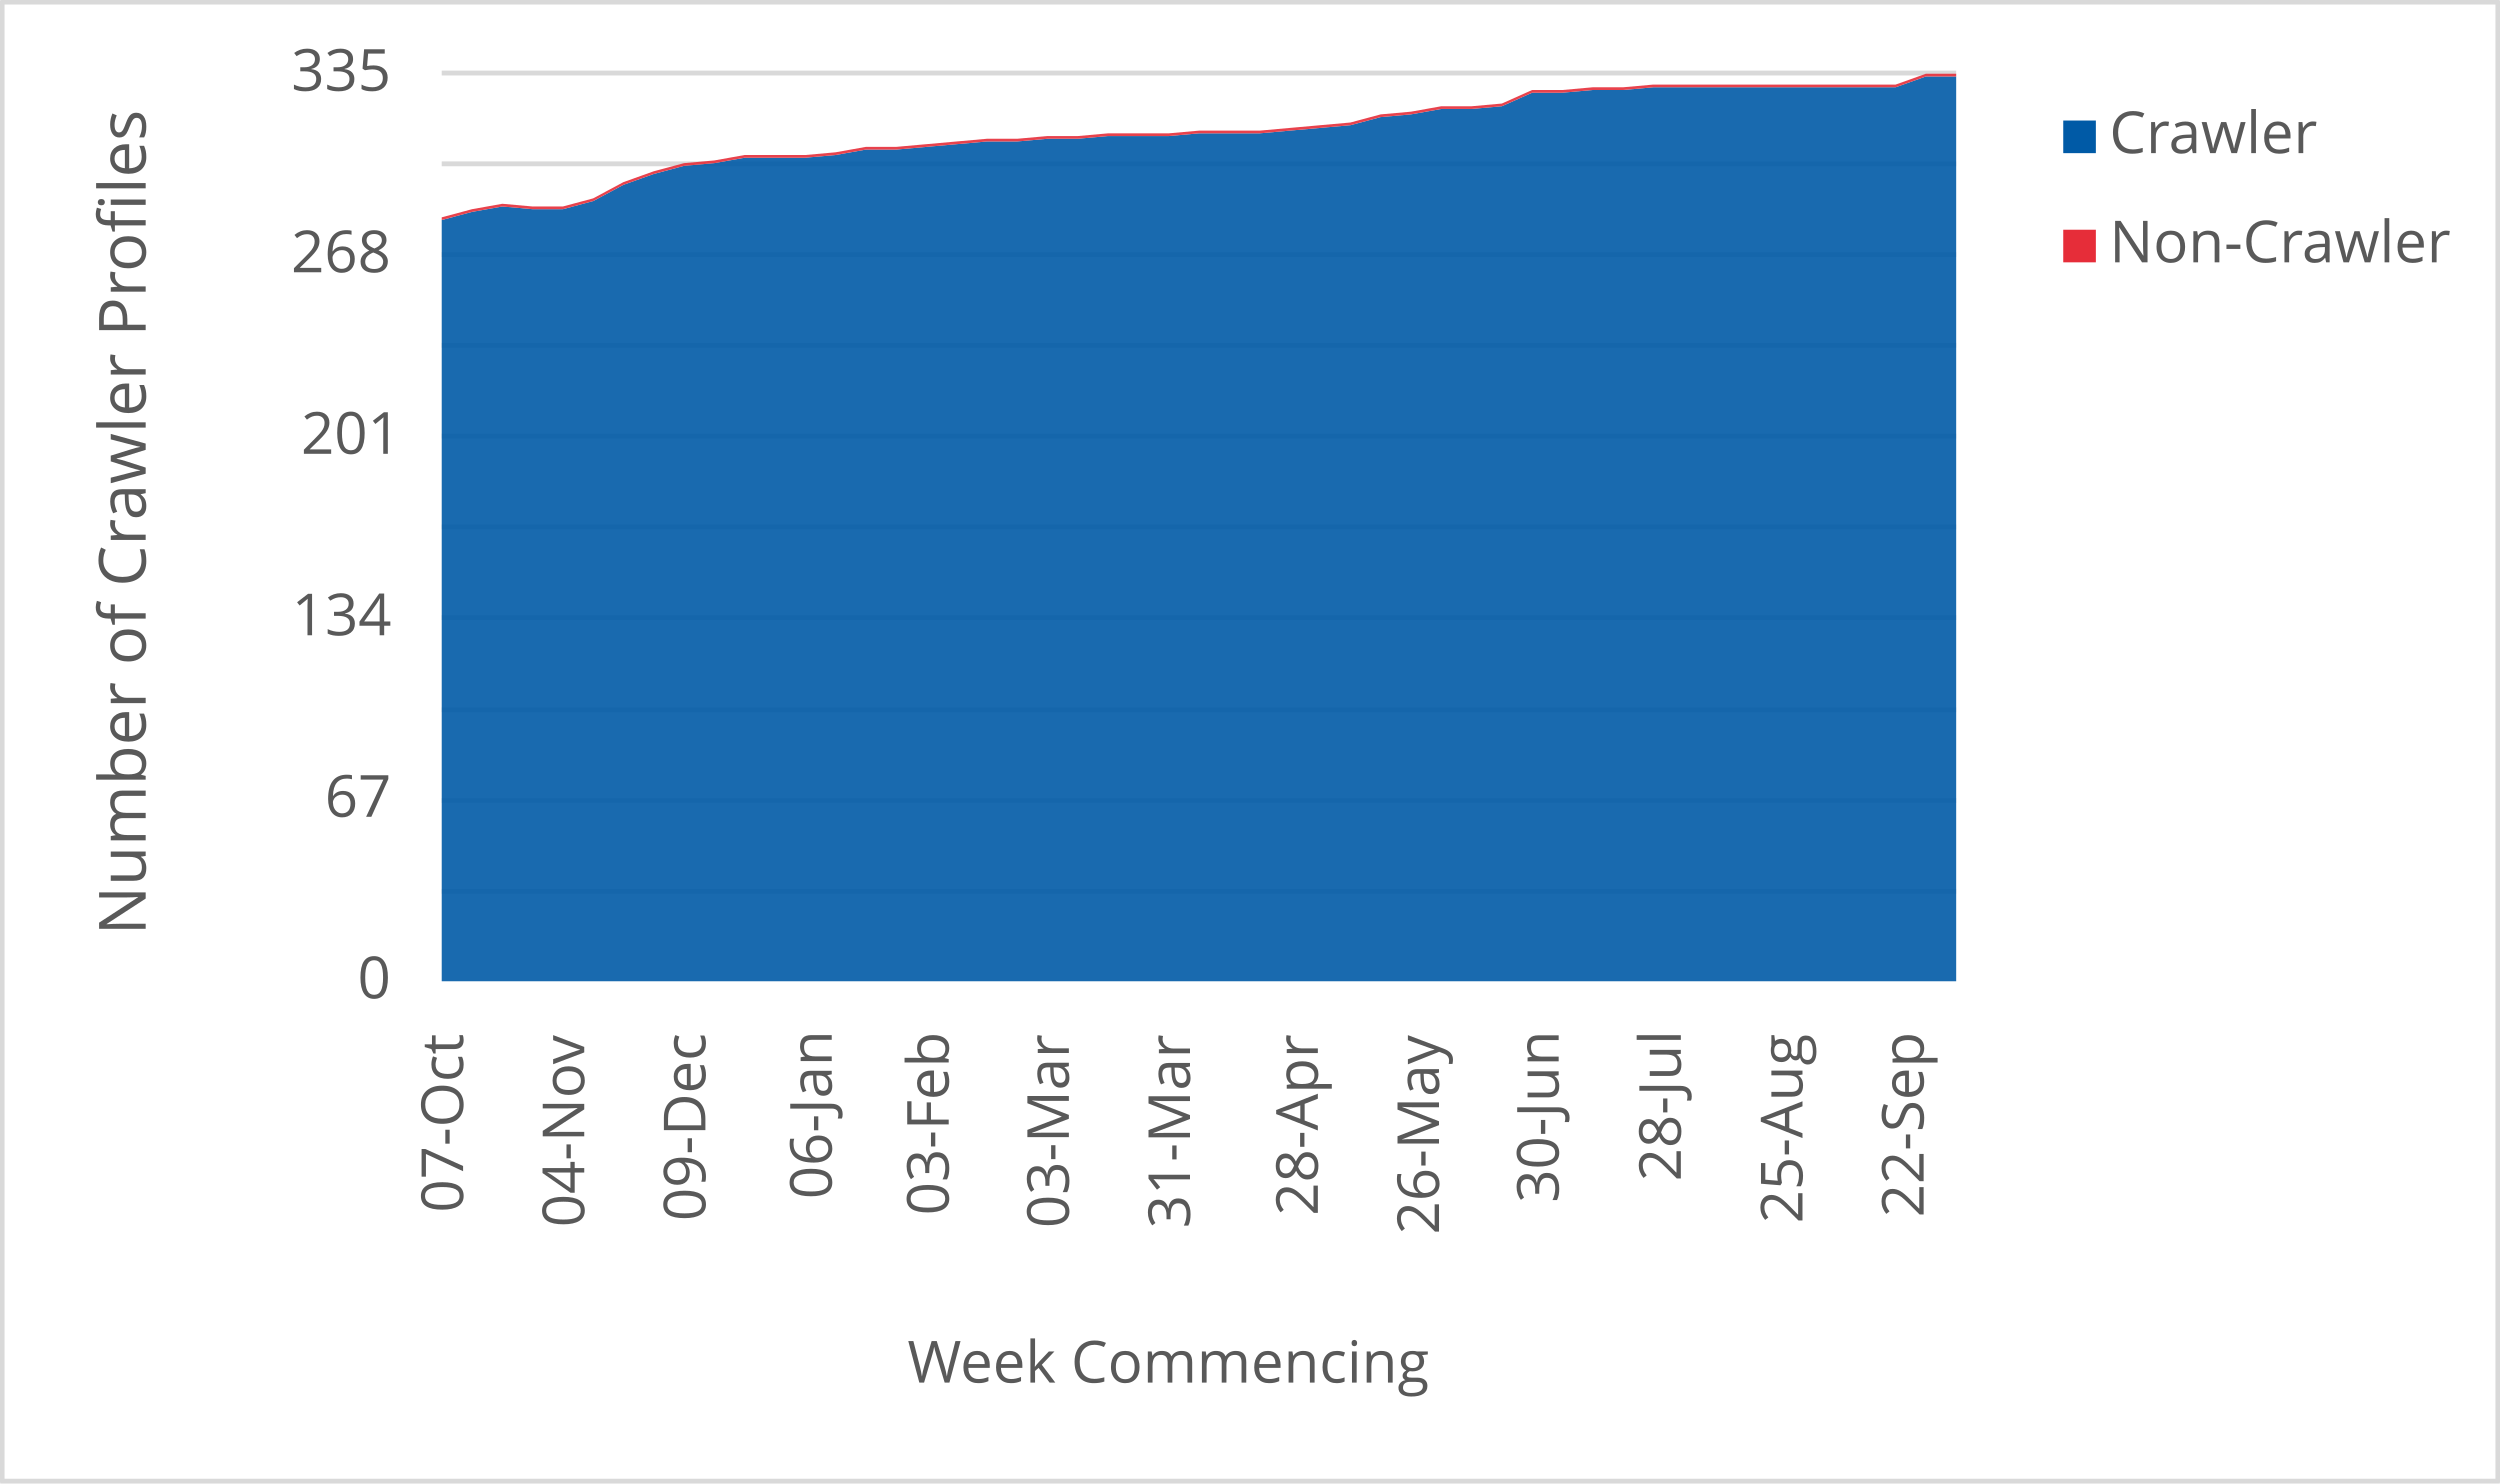
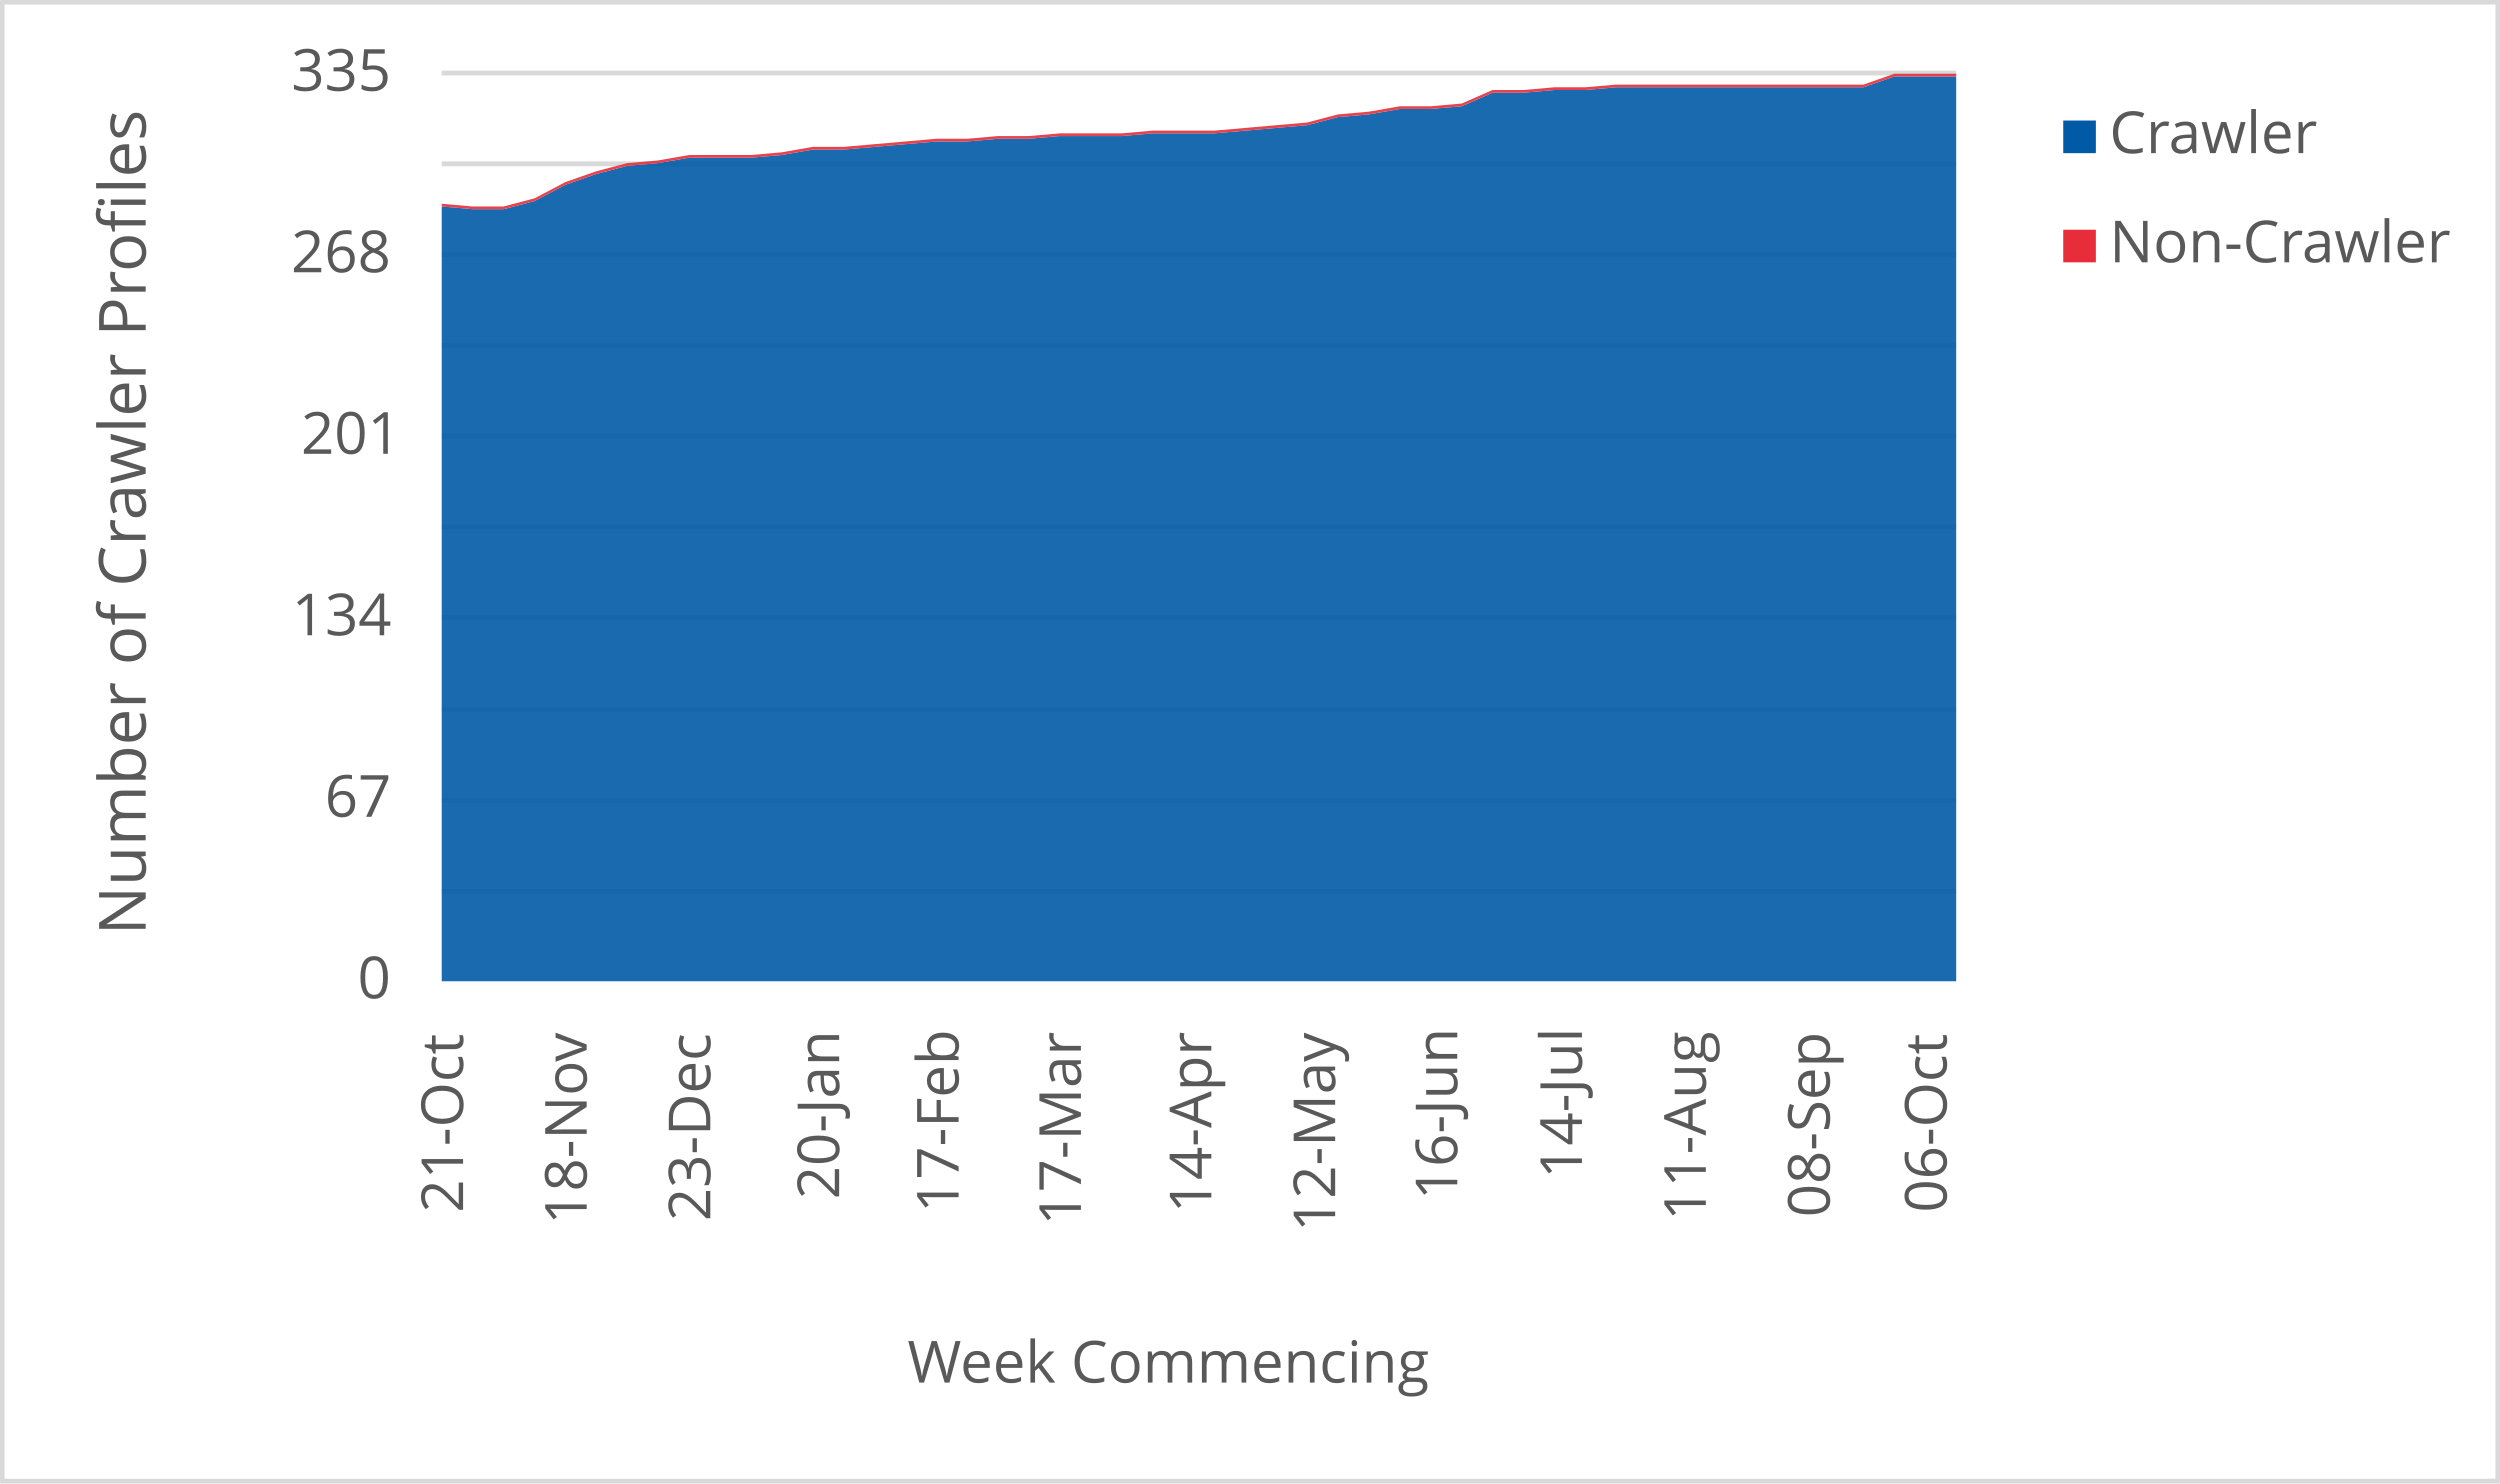
<svg xmlns="http://www.w3.org/2000/svg" width="1763" height="1046" xml:space="preserve" overflow="hidden">
  <defs>
    <clipPath id="clip0">
      <rect x="2917" y="346" width="1763" height="1046" />
    </clipPath>
  </defs>
  <g clip-path="url(#clip0)" transform="translate(-2917 -346)">
    <rect x="2918" y="347" width="1760" height="1043" fill="#FFFFFF" />
    <g>
      <path d="    M3228.5 974.532 4296.5 974.532    M3228.5 910.53 4296.5 910.53    M3228.5 846.528 4296.5 846.528    M3228.5 781.526 4296.5 781.526    M3228.5 717.524 4296.5 717.524    M3228.5 653.522 4296.5 653.522    M3228.5 589.52 4296.5 589.52    M3228.5 525.517 4296.5 525.517    M3228.5 461.515 4296.5 461.515    M3228.5 397.5 4296.5 397.5" stroke="#D9D9D9" stroke-width="3.438" stroke-linejoin="round" stroke-miterlimit="10" fill="none" />
    </g>
    <g>
      <path d="M 1038.5 4296.5 1038.5" stroke="#D9D9D9" stroke-width="3.438" stroke-linejoin="round" stroke-miterlimit="10" fill="none" fill-rule="evenodd" />
    </g>
    <g>
-       <text fill="#595959" font-family="Verdana,Open Sans,DejaVu Sans,sans-serif" font-weight="400" font-size="41" transform="matrix(6.12323e-17 -1 1 6.12323e-17 3243.565 1201.1)">07-Oct</text>
+       <text fill="#595959" font-family="Verdana,Open Sans,DejaVu Sans,sans-serif" font-weight="400" font-size="41" transform="matrix(6.12323e-17 -1 1 6.12323e-17 3243.565 1201.14)">21-Oct</text>
    </g>
    <g>
-       <text fill="#595959" font-family="Verdana,Open Sans,DejaVu Sans,sans-serif" font-weight="400" font-size="41" transform="matrix(6.12323e-17 -1 1 6.12323e-17 3329.005 1211.43)">04-Nov</text>
+       <text fill="#595959" font-family="Verdana,Open Sans,DejaVu Sans,sans-serif" font-weight="400" font-size="41" transform="matrix(6.12323e-17 -1 1 6.12323e-17 3330.728 1209.708)">18-Nov</text>
    </g>
    <g>
-       <text fill="#595959" font-family="Verdana,Open Sans,DejaVu Sans,sans-serif" font-weight="400" font-size="41" transform="matrix(6.12323e-17 -1 1 6.12323e-17 3414.445 1207.086)">09-Dec</text>
+       <text fill="#595959" font-family="Verdana,Open Sans,DejaVu Sans,sans-serif" font-weight="400" font-size="41" transform="matrix(6.12323e-17 -1 1 6.12323e-17 3417.912 1207.126)">23-Dec</text>
    </g>
    <g>
-       <text fill="#595959" font-family="Verdana,Open Sans,DejaVu Sans,sans-serif" font-weight="400" font-size="41" transform="matrix(6.12323e-17 -1 1 6.12323e-17 3503.538 1191.651)">06-Jan</text>
+       <text fill="#595959" font-family="Verdana,Open Sans,DejaVu Sans,sans-serif" font-weight="400" font-size="41" transform="matrix(6.12323e-17 -1 1 6.12323e-17 3508.769 1191.691)">20-Jan</text>
    </g>
    <g>
-       <text fill="#595959" font-family="Verdana,Open Sans,DejaVu Sans,sans-serif" font-weight="400" font-size="41" transform="matrix(6.12323e-17 -1 1 6.12323e-17 3586.035 1203.042)">03-Feb</text>
+       <text fill="#595959" font-family="Verdana,Open Sans,DejaVu Sans,sans-serif" font-weight="400" font-size="41" transform="matrix(6.12323e-17 -1 1 6.12323e-17 3593.01 1201.32)">17-Feb</text>
    </g>
    <g>
-       <text fill="#595959" font-family="Verdana,Open Sans,DejaVu Sans,sans-serif" font-weight="400" font-size="41" transform="matrix(6.12323e-17 -1 1 6.12323e-17 3670.765 1212.011)">03-Mar</text>
+       <text fill="#595959" font-family="Verdana,Open Sans,DejaVu Sans,sans-serif" font-weight="400" font-size="41" transform="matrix(6.12323e-17 -1 1 6.12323e-17 3679.253 1210.289)">17-Mar</text>
    </g>
    <g>
-       <text fill="#595959" font-family="Verdana,Open Sans,DejaVu Sans,sans-serif" font-weight="400" font-size="41" transform="matrix(6.12323e-17 -1 1 6.12323e-17 3756.185 1212.171)">31-Mar</text>
+       <text fill="#595959" font-family="Verdana,Open Sans,DejaVu Sans,sans-serif" font-weight="400" font-size="41" transform="matrix(6.12323e-17 -1 1 6.12323e-17 3771.241 1201.541)">14-Apr</text>
    </g>
    <g>
-       <text fill="#595959" font-family="Verdana,Open Sans,DejaVu Sans,sans-serif" font-weight="400" font-size="41" transform="matrix(6.12323e-17 -1 1 6.12323e-17 3846.349 1203.302)">28-Apr</text>
+       <text fill="#595959" font-family="Verdana,Open Sans,DejaVu Sans,sans-serif" font-weight="400" font-size="41" transform="matrix(6.12323e-17 -1 1 6.12323e-17 3858.555 1214.753)">12-May</text>
    </g>
    <g>
-       <text fill="#595959" font-family="Verdana,Open Sans,DejaVu Sans,sans-serif" font-weight="400" font-size="41" transform="matrix(6.12323e-17 -1 1 6.12323e-17 3931.789 1216.515)">26-May</text>
+       <text fill="#595959" font-family="Verdana,Open Sans,DejaVu Sans,sans-serif" font-weight="400" font-size="41" transform="matrix(6.12323e-17 -1 1 6.12323e-17 3944.668 1192.291)">16-Jun</text>
    </g>
    <g>
-       <text fill="#595959" font-family="Verdana,Open Sans,DejaVu Sans,sans-serif" font-weight="400" font-size="41" transform="matrix(6.12323e-17 -1 1 6.12323e-17 4016.178 1194.173)">30-Jun</text>
+       <text fill="#595959" font-family="Verdana,Open Sans,DejaVu Sans,sans-serif" font-weight="400" font-size="41" transform="matrix(6.12323e-17 -1 1 6.12323e-17 4032.582 1177.277)">14-Jul</text>
    </g>
    <g>
-       <text fill="#595959" font-family="Verdana,Open Sans,DejaVu Sans,sans-serif" font-weight="400" font-size="41" transform="matrix(6.12323e-17 -1 1 6.12323e-17 4102.329 1179.039)">28-Jul</text>
+       <text fill="#595959" font-family="Verdana,Open Sans,DejaVu Sans,sans-serif" font-weight="400" font-size="41" transform="matrix(6.12323e-17 -1 1 6.12323e-17 4119.956 1206.906)">11-Aug</text>
    </g>
    <g>
-       <text fill="#595959" font-family="Verdana,Open Sans,DejaVu Sans,sans-serif" font-weight="400" font-size="41" transform="matrix(6.12323e-17 -1 1 6.12323e-17 4188.109 1208.667)">25-Aug</text>
+       <text fill="#595959" font-family="Verdana,Open Sans,DejaVu Sans,sans-serif" font-weight="400" font-size="41" transform="matrix(6.12323e-17 -1 1 6.12323e-17 4207.31 1204.383)">08-Sep</text>
    </g>
    <g>
-       <text fill="#595959" font-family="Verdana,Open Sans,DejaVu Sans,sans-serif" font-weight="400" font-size="41" transform="matrix(6.12323e-17 -1 1 6.12323e-17 4273.549 1204.423)">22-Sep</text>
+       <text fill="#595959" font-family="Verdana,Open Sans,DejaVu Sans,sans-serif" font-weight="400" font-size="41" transform="matrix(6.12323e-17 -1 1 6.12323e-17 4289.769 1201.1)">06-Oct</text>
    </g>
    <g>
      <text fill="#595959" font-family="Verdana,Open Sans,DejaVu Sans,sans-serif" font-weight="400" font-size="41" transform="matrix(1 0 0 1 3169.141 1050)">0</text>
    </g>
    <g>
      <text fill="#595959" font-family="Verdana,Open Sans,DejaVu Sans,sans-serif" font-weight="400" font-size="41" transform="matrix(1 0 0 1 3146.039 922)">67</text>
    </g>
    <g>
      <text fill="#595959" font-family="Verdana,Open Sans,DejaVu Sans,sans-serif" font-weight="400" font-size="41" transform="matrix(1 0 0 1 3122.756 794)">134</text>
    </g>
    <g>
      <text fill="#595959" font-family="Verdana,Open Sans,DejaVu Sans,sans-serif" font-weight="400" font-size="41" transform="matrix(1 0 0 1 3129.302 666)">201</text>
    </g>
    <g>
      <text fill="#595959" font-family="Verdana,Open Sans,DejaVu Sans,sans-serif" font-weight="400" font-size="41" transform="matrix(1 0 0 1 3122.295 538)">268</text>
    </g>
    <g>
      <text fill="#595959" font-family="Verdana,Open Sans,DejaVu Sans,sans-serif" font-weight="400" font-size="41" transform="matrix(1 0 0 1 3122.416 410)">335</text>
    </g>
    <g>
      <text fill="#595959" font-family="Verdana,Open Sans,DejaVu Sans,sans-serif" font-weight="400" font-size="41" transform="matrix(1 0 0 1 3556.971 1321)">Week Commencing</text>
    </g>
    <g>
      <text fill="#595959" font-family="Verdana,Open Sans,DejaVu Sans,sans-serif" font-weight="400" font-size="46" transform="matrix(6.12323e-17 -1 1 6.12323e-17 3019.73 1005.486)">Number of Crawler Profiles</text>
    </g>
    <rect x="2918.5" y="347.5" width="1760" height="1043" stroke="#D9D9D9" stroke-width="3.438" stroke-linejoin="round" stroke-miterlimit="10" fill="none" />
    <g>
-       <path d="M3228.5 1038 3249.86 1038 3271.22 1038 3292.58 1038 3313.94 1038 3335.3 1038 3356.66 1038 3378.02 1038 3399.38 1038 3420.74 1038 3442.1 1038 3463.46 1038 3484.82 1038 3506.18 1038 3527.54 1038 3548.9 1038 3570.26 1038 3591.62 1038 3612.98 1038 3634.34 1038 3655.7 1038 3677.06 1038 3698.42 1038 3719.78 1038 3741.14 1038 3762.5 1038 3783.86 1038 3805.22 1038 3826.58 1038 3847.94 1038 3869.3 1038 3890.66 1038 3912.02 1038 3933.38 1038 3954.74 1038 3976.1 1038 3997.46 1038 4018.82 1038 4040.18 1038 4061.54 1038 4082.9 1038 4104.26 1038 4125.62 1038 4146.98 1038 4168.34 1038 4189.7 1038 4211.06 1038 4232.42 1038 4253.78 1038 4275.14 1038 4296.5 1038 4296.5 399.91 4275.14 399.91 4253.78 407.552 4232.42 407.552 4211.06 407.552 4189.7 407.552 4168.34 407.552 4146.98 407.552 4125.62 407.552 4104.26 407.552 4082.9 407.552 4061.54 409.463 4040.18 409.463 4018.82 411.373 3997.46 411.373 3976.1 420.925 3954.74 422.836 3933.38 422.836 3912.02 426.657 3890.66 428.567 3869.3 434.299 3847.94 436.209 3826.58 438.119 3805.22 440.03 3783.86 440.03 3762.5 440.03 3741.14 441.94 3719.78 441.94 3698.42 441.94 3677.06 443.851 3655.7 443.851 3634.34 445.761 3612.98 445.761 3591.62 447.672 3570.26 449.582 3548.9 451.493 3527.54 451.493 3506.18 455.313 3484.82 457.224 3463.46 457.224 3442.1 457.224 3420.74 461.045 3399.38 462.955 3378.02 468.687 3356.66 476.328 3335.3 487.791 3313.94 493.522 3292.58 493.522 3271.22 491.612 3249.86 495.433 3228.5 501.164 3228.5 1038Z" fill="#005aa6" opacity="0.9" />
+       <path d="M3228.5 1038 3250.296 1038 3272.092 1038 3293.888 1038 3315.684 1038 3337.48 1038 3359.276 1038 3381.071 1038 3402.867 1038 3424.663 1038 3446.459 1038 3468.255 1038 3490.051 1038 3511.847 1038 3533.643 1038 3555.439 1038 3577.235 1038 3599.031 1038 3620.827 1038 3642.622 1038 3664.418 1038 3686.214 1038 3708.01 1038 3729.806 1038 3751.602 1038 3773.398 1038 3795.194 1038 3816.99 1038 3838.786 1038 3860.582 1038 3882.378 1038 3904.173 1038 3925.969 1038 3947.765 1038 3969.561 1038 3991.357 1038 4013.153 1038 4034.949 1038 4056.745 1038 4078.541 1038 4100.337 1038 4122.133 1038 4143.929 1038 4165.724 1038 4187.52 1038 4209.316 1038 4231.112 1038 4252.908 1038 4274.704 1038 4296.5 1038 4296.5 399.91 4274.704 399.91 4252.908 399.91 4231.112 407.552 4209.316 407.552 4187.52 407.552 4165.724 407.552 4143.929 407.552 4122.133 407.552 4100.337 407.552 4078.541 407.552 4056.745 407.552 4034.949 409.463 4013.153 409.463 3991.357 411.373 3969.561 411.373 3947.765 420.925 3925.969 422.836 3904.173 422.836 3882.378 426.657 3860.582 428.567 3838.786 434.299 3816.99 436.209 3795.194 438.119 3773.398 440.03 3751.602 440.03 3729.806 440.03 3708.01 441.94 3686.214 441.94 3664.418 441.94 3642.622 443.851 3620.827 443.851 3599.031 445.761 3577.235 445.761 3555.439 447.672 3533.643 449.582 3511.847 451.493 3490.051 451.493 3468.255 455.313 3446.459 457.224 3424.663 457.224 3402.867 457.224 3381.071 461.045 3359.276 462.955 3337.48 468.687 3315.684 476.328 3293.888 487.791 3272.092 493.522 3250.296 493.522 3228.5 491.612 3228.5 1038Z" fill="#005aa6" opacity="0.9" />
    </g>
    <g>
-       <path d="M3228.5 501.164 3249.86 495.433 3271.22 491.612 3292.58 493.522 3313.94 493.522 3335.3 487.791 3356.66 476.328 3378.02 468.687 3399.38 462.955 3420.74 461.045 3442.1 457.224 3463.46 457.224 3484.82 457.224 3506.18 455.313 3527.54 451.493 3548.9 451.493 3570.26 449.582 3591.62 447.672 3612.98 445.761 3634.34 445.761 3655.7 443.851 3677.06 443.851 3698.42 441.94 3719.78 441.94 3741.14 441.94 3762.5 440.03 3783.86 440.03 3805.22 440.03 3826.58 438.119 3847.94 436.209 3869.3 434.299 3890.66 428.567 3912.02 426.657 3933.38 422.836 3954.74 422.836 3976.1 420.925 3997.46 411.373 4018.82 411.373 4040.18 409.463 4061.54 409.463 4082.9 407.552 4104.26 407.552 4125.62 407.552 4146.98 407.552 4168.34 407.552 4189.7 407.552 4211.06 407.552 4232.42 407.552 4253.78 407.552 4275.14 399.91 4296.5 399.91 4296.5 398 4275.14 398 4253.78 405.642 4232.42 405.642 4211.06 405.642 4189.7 405.642 4168.34 405.642 4146.98 405.642 4125.62 405.642 4104.26 405.642 4082.9 405.642 4061.54 407.552 4040.18 407.552 4018.82 409.463 3997.46 409.463 3976.1 419.015 3954.74 420.925 3933.38 420.925 3912.02 424.746 3890.66 426.657 3869.3 432.388 3847.94 434.299 3826.58 436.209 3805.22 438.119 3783.86 438.119 3762.5 438.119 3741.14 440.03 3719.78 440.03 3698.42 440.03 3677.06 441.94 3655.7 441.94 3634.34 443.851 3612.98 443.851 3591.62 445.761 3570.26 447.672 3548.9 449.582 3527.54 449.582 3506.18 453.403 3484.82 455.313 3463.46 455.313 3442.1 455.313 3420.74 459.134 3399.38 461.045 3378.02 466.776 3356.66 474.418 3335.3 485.881 3313.94 491.612 3292.58 491.612 3271.22 489.701 3249.86 493.522 3228.5 499.254 3228.5 501.164Z" fill="#e62d39" opacity="0.9" />
+       <path d="M3228.5 491.612 3250.296 493.522 3272.092 493.522 3293.888 487.791 3315.684 476.328 3337.48 468.687 3359.276 462.955 3381.071 461.045 3402.867 457.224 3424.663 457.224 3446.459 457.224 3468.255 455.313 3490.051 451.493 3511.847 451.493 3533.643 449.582 3555.439 447.672 3577.235 445.761 3599.031 445.761 3620.827 443.851 3642.622 443.851 3664.418 441.94 3686.214 441.94 3708.01 441.94 3729.806 440.03 3751.602 440.03 3773.398 440.03 3795.194 438.119 3816.99 436.209 3838.786 434.299 3860.582 428.567 3882.378 426.657 3904.173 422.836 3925.969 422.836 3947.765 420.925 3969.561 411.373 3991.357 411.373 4013.153 409.463 4034.949 409.463 4056.745 407.552 4078.541 407.552 4100.337 407.552 4122.133 407.552 4143.929 407.552 4165.724 407.552 4187.52 407.552 4209.316 407.552 4231.112 407.552 4252.908 399.91 4274.704 399.91 4296.5 399.91 4296.5 398 4274.704 398 4252.908 398 4231.112 405.642 4209.316 405.642 4187.52 405.642 4165.724 405.642 4143.929 405.642 4122.133 405.642 4100.337 405.642 4078.541 405.642 4056.745 405.642 4034.949 407.552 4013.153 407.552 3991.357 409.463 3969.561 409.463 3947.765 419.015 3925.969 420.925 3904.173 420.925 3882.378 424.746 3860.582 426.657 3838.786 432.388 3816.99 434.299 3795.194 436.209 3773.398 438.119 3751.602 438.119 3729.806 438.119 3708.01 440.03 3686.214 440.03 3664.418 440.03 3642.622 441.94 3620.827 441.94 3599.031 443.851 3577.235 443.851 3555.439 445.761 3533.643 447.672 3511.847 449.582 3490.051 449.582 3468.255 453.403 3446.459 455.313 3424.663 455.313 3402.867 455.313 3381.071 459.134 3359.276 461.045 3337.48 466.776 3315.684 474.418 3293.888 485.881 3272.092 491.612 3250.296 491.612 3228.5 489.701 3228.5 491.612Z" fill="#e62d39" opacity="0.9" />
    </g>
    <g>
      <rect x="4372" y="431" width="23" height="23" fill="#005aa6" />
    </g>
    <g>
      <text fill="#595959" font-family="Verdana,Open Sans,DejaVu Sans,sans-serif" font-weight="400" font-size="41" transform="matrix(1 0 0 1 4404.56 454)">Crawler</text>
    </g>
    <g>
      <rect x="4372" y="508" width="23" height="23" fill="#e62d39" />
    </g>
    <g>
      <text fill="#595959" font-family="Verdana,Open Sans,DejaVu Sans,sans-serif" font-weight="400" font-size="41" transform="matrix(1 0 0 1 4404.56 531)">Non-Crawler</text>
    </g>
  </g>
</svg>
